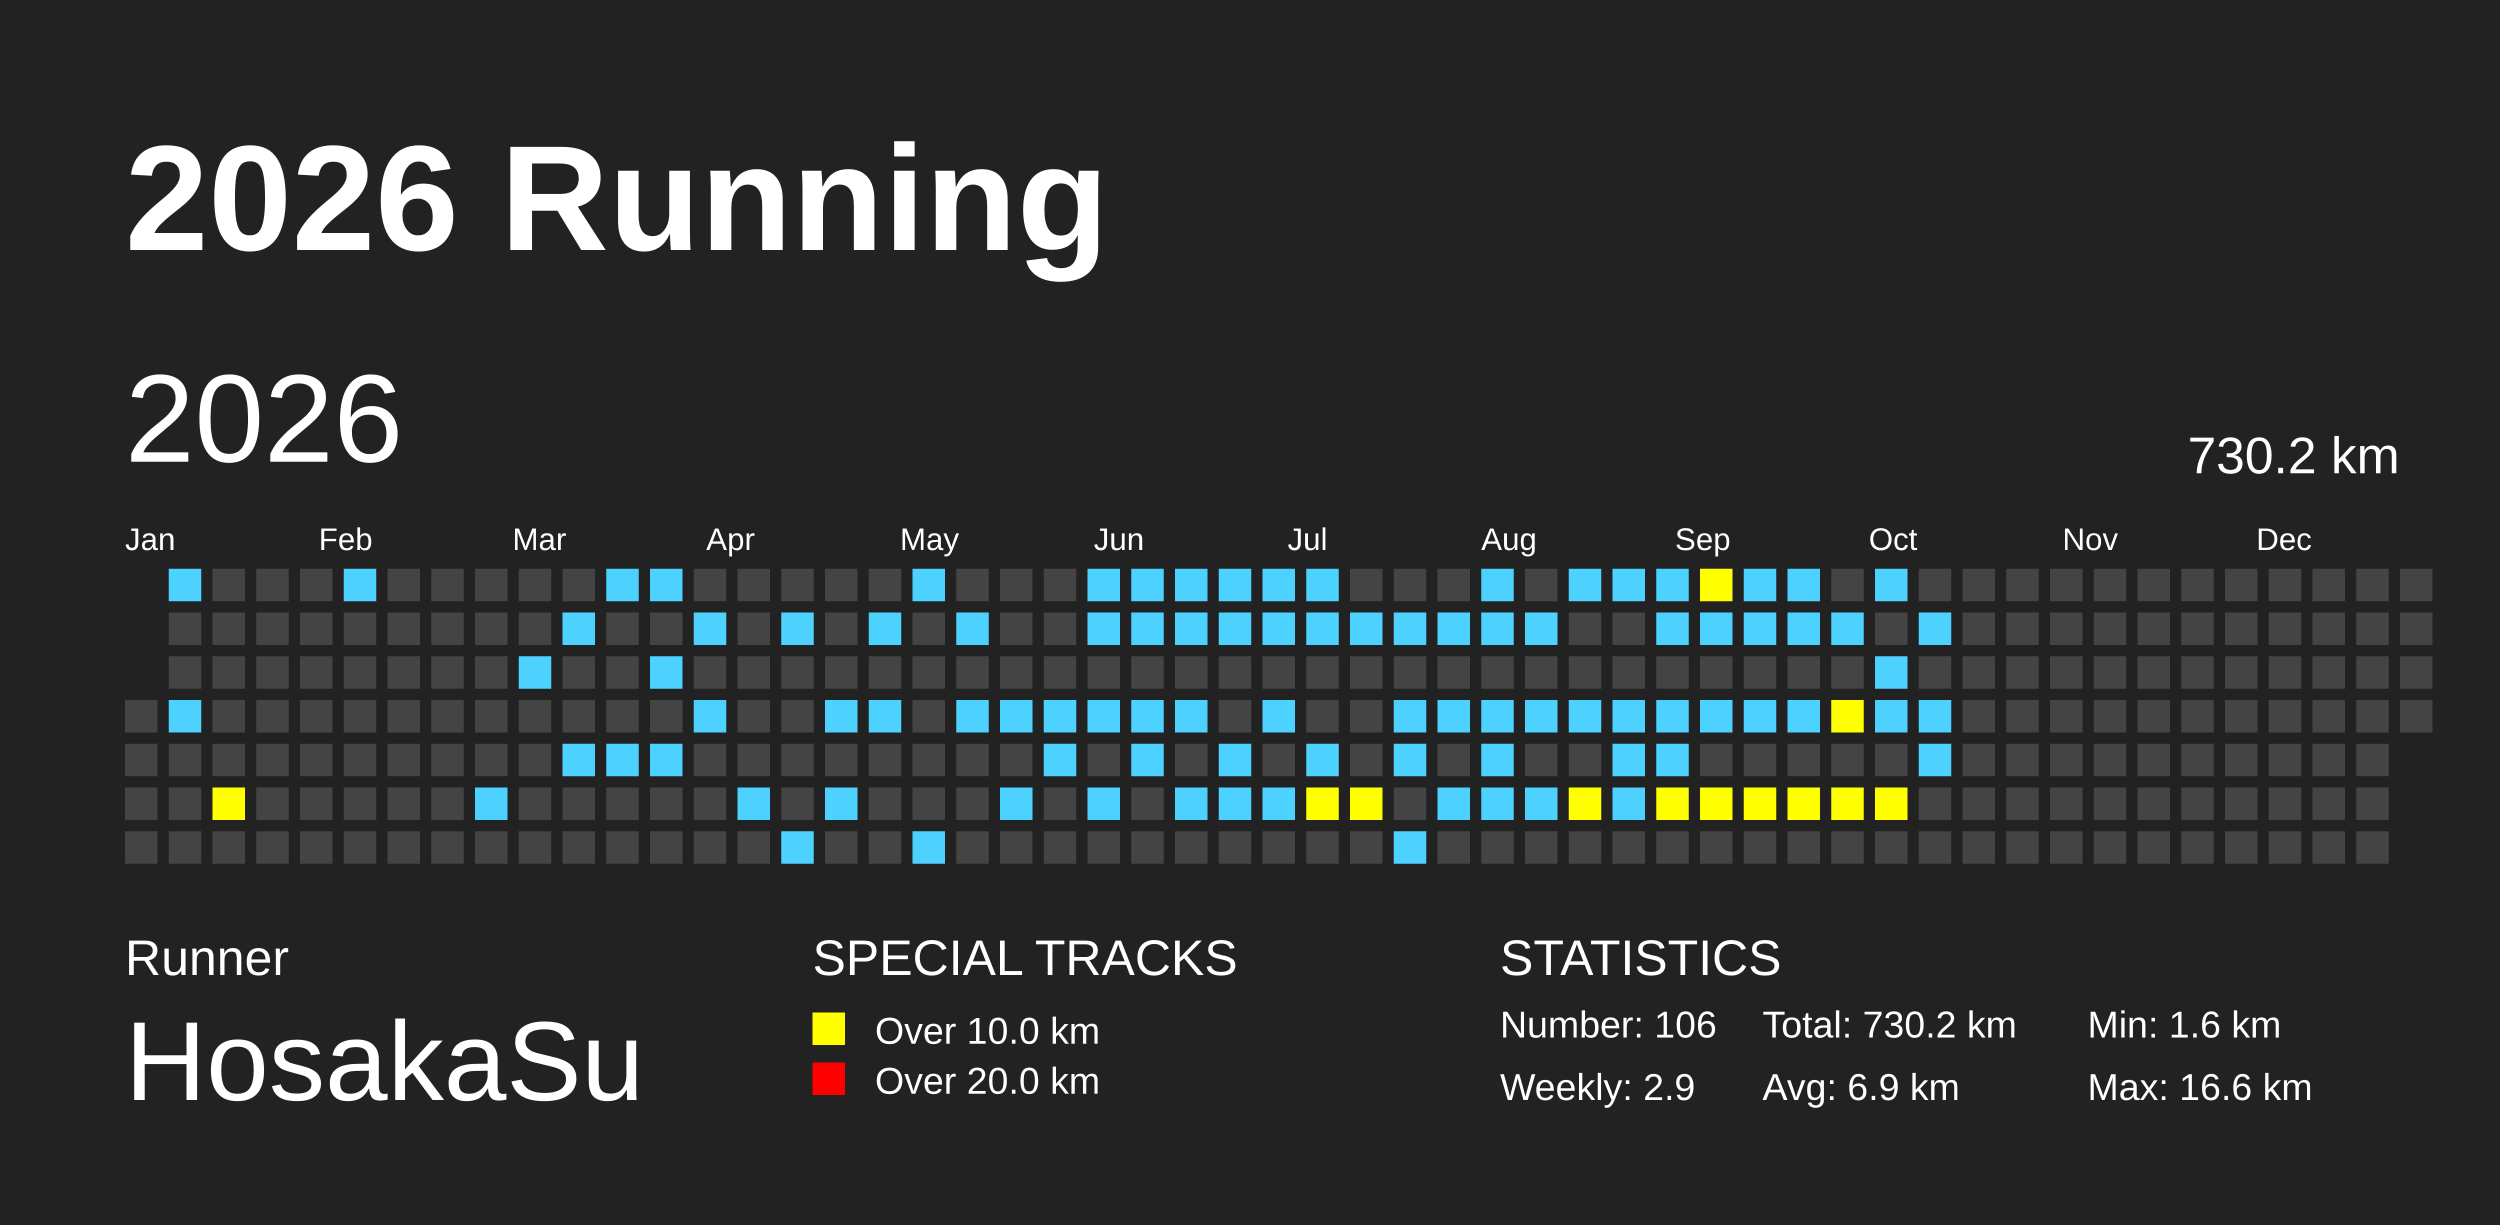
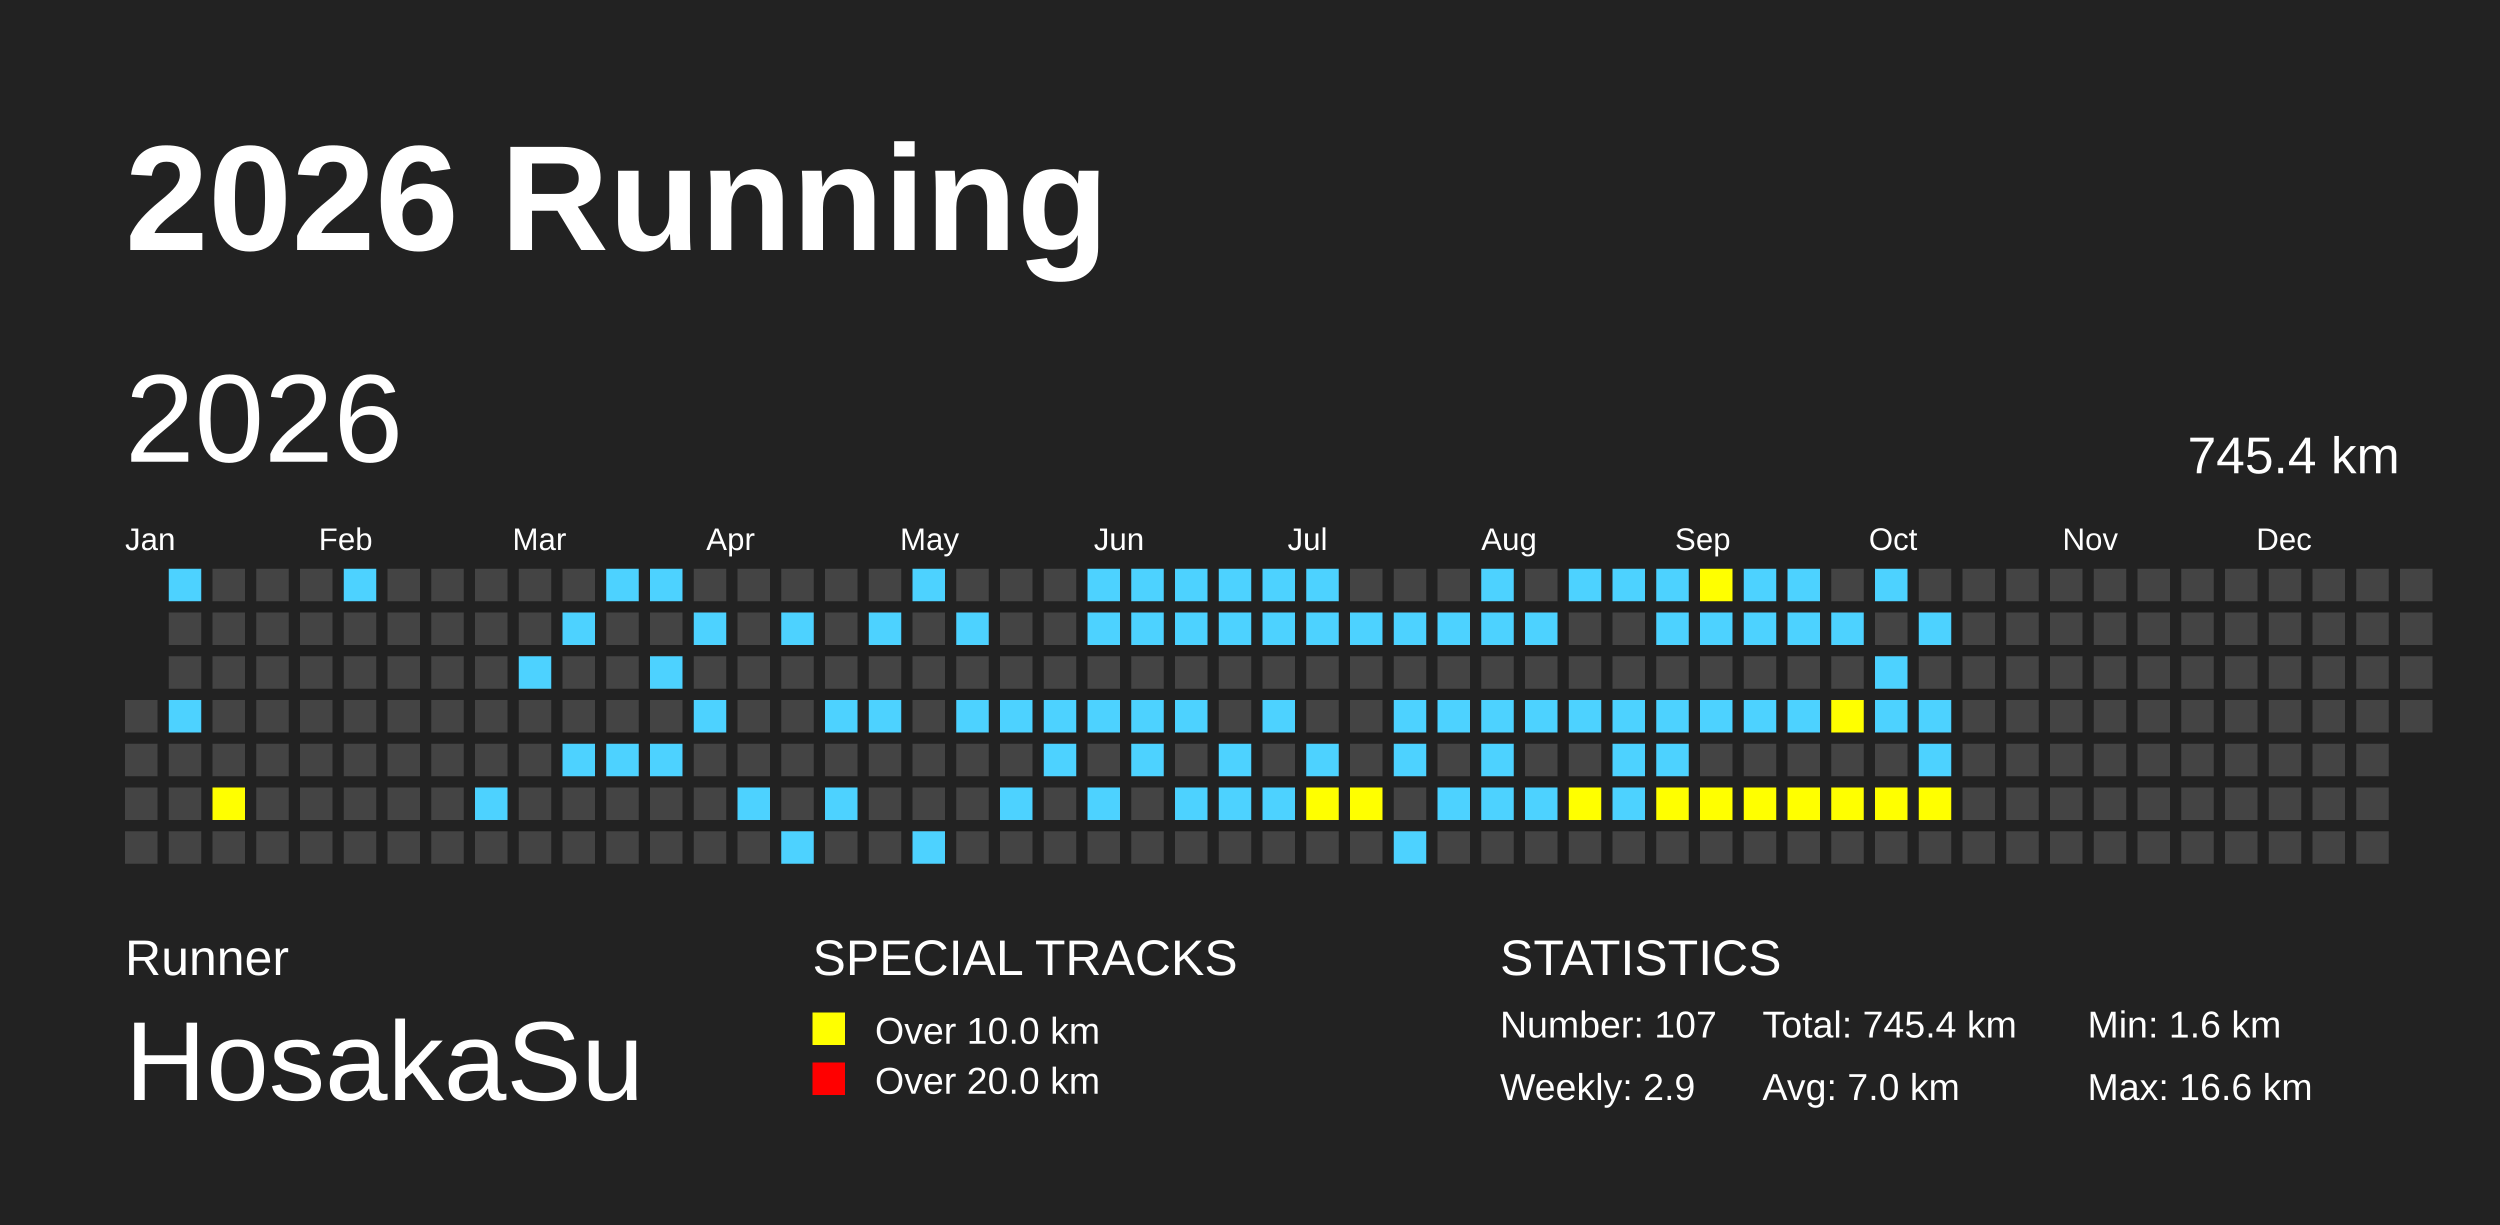
<svg xmlns="http://www.w3.org/2000/svg" baseProfile="full" height="98mm" version="1.1" viewBox="0,0,200,98" width="200mm">
  <defs>
    <pattern height="2" id="indoor-stripe" patternUnits="userSpaceOnUse" width="2">
      <line stroke="white" stroke-opacity="0.45" stroke-width="0.5" x1="0" x2="2" y1="2" y2="0" />
    </pattern>
  </defs>
  <rect fill="#222222" height="98" width="200" x="0" y="0" />
  <text fill="#FFFFFF" style="font-size:12px; font-family:Arial; font-weight:bold;" x="10" y="20">2026 Running</text>
  <text fill="#FFFFFF" style="font-size:4px; font-family:Arial" x="10" y="78">Runner</text>
  <text fill="#FFFFFF" style="font-size:9px; font-family:Arial" x="10" y="88">HosakaSu</text>
  <text fill="#FFFFFF" style="font-size:4px; font-family:Arial" x="65" y="78">SPECIAL TRACKS</text>
  <rect fill="yellow" height="2.6" width="2.6" x="65" y="81" />
  <text fill="#FFFFFF" style="font-size:3px; font-family:Arial" x="70" y="83.5">Over 10.0 km</text>
  <rect fill="red" height="2.6" width="2.6" x="65" y="85" />
  <text fill="#FFFFFF" style="font-size:3px; font-family:Arial" x="70" y="87.5">Over 20.0 km</text>
  <text fill="#FFFFFF" style="font-size:4px; font-family:Arial" x="120" y="78">STATISTICS</text>
-   <text fill="#FFFFFF" style="font-size:3px; font-family:Arial" x="120" y="83">Number: 106</text>
+   <text fill="#FFFFFF" style="font-size:3px; font-family:Arial" x="120" y="83">Number: 107</text>
  <text fill="#FFFFFF" style="font-size:3px; font-family:Arial" x="120" y="88">Weekly: 2.9</text>
-   <text fill="#FFFFFF" style="font-size:3px; font-family:Arial" x="141" y="83">Total: 730.2 km</text>
-   <text fill="#FFFFFF" style="font-size:3px; font-family:Arial" x="141" y="88">Avg: 6.9 km</text>
+   <text fill="#FFFFFF" style="font-size:3px; font-family:Arial" x="141" y="83">Total: 745.4 km</text>
+   <text fill="#FFFFFF" style="font-size:3px; font-family:Arial" x="141" y="88">Avg: 7.0 km</text>
  <text fill="#FFFFFF" style="font-size:3px; font-family:Arial" x="167" y="83">Min: 1.6 km</text>
  <text fill="#FFFFFF" style="font-size:3px; font-family:Arial" x="167" y="88">Max: 16.6 km</text>
  <text dominant-baseline="hanging" fill="#FFFFFF" style="font-size:10.0px; font-family:Arial;" x="10" y="30">2026</text>
-   <text dominant-baseline="hanging" fill="#FFFFFF" style="font-size:4.125px; font-family:Arial;" x="175" y="35">730.2 km</text>
+   <text dominant-baseline="hanging" fill="#FFFFFF" style="font-size:4.125px; font-family:Arial;" x="175" y="35">745.4 km</text>
  <text fill="#FFFFFF" style="font-size:2.5px; font-family:Arial" x="10.0" y="44">Jan</text>
  <text fill="#FFFFFF" style="font-size:2.5px; font-family:Arial" x="25.5" y="44">Feb</text>
  <text fill="#FFFFFF" style="font-size:2.5px; font-family:Arial" x="41.0" y="44">Mar</text>
  <text fill="#FFFFFF" style="font-size:2.5px; font-family:Arial" x="56.5" y="44">Apr</text>
  <text fill="#FFFFFF" style="font-size:2.5px; font-family:Arial" x="72.0" y="44">May</text>
  <text fill="#FFFFFF" style="font-size:2.5px; font-family:Arial" x="87.5" y="44">Jun</text>
  <text fill="#FFFFFF" style="font-size:2.5px; font-family:Arial" x="103.0" y="44">Jul</text>
  <text fill="#FFFFFF" style="font-size:2.5px; font-family:Arial" x="118.5" y="44">Aug</text>
  <text fill="#FFFFFF" style="font-size:2.5px; font-family:Arial" x="134.0" y="44">Sep</text>
  <text fill="#FFFFFF" style="font-size:2.5px; font-family:Arial" x="149.5" y="44">Oct</text>
  <text fill="#FFFFFF" style="font-size:2.5px; font-family:Arial" x="165.0" y="44">Nov</text>
  <text fill="#FFFFFF" style="font-size:2.5px; font-family:Arial" x="180.5" y="44">Dec</text>
  <rect fill="#444444" height="2.6" width="2.6" x="10.0" y="56.0" />
  <rect fill="#444444" height="2.6" width="2.6" x="10.0" y="59.5" />
  <rect fill="#444444" height="2.6" width="2.6" x="10.0" y="63.0" />
  <rect fill="#444444" height="2.6" width="2.6" x="10.0" y="66.5" />
  <rect fill="#4DD2FF" height="2.6" width="2.6" x="13.5" y="45.5" />
  <rect fill="#444444" height="2.6" width="2.6" x="13.5" y="49.0" />
  <rect fill="#444444" height="2.6" width="2.6" x="13.5" y="52.5" />
  <rect fill="#4DD2FF" height="2.6" width="2.6" x="13.5" y="56.0" />
  <rect fill="#444444" height="2.6" width="2.6" x="13.5" y="59.5" />
  <rect fill="#444444" height="2.6" width="2.6" x="13.5" y="63.0" />
  <rect fill="#444444" height="2.6" width="2.6" x="13.5" y="66.5" />
  <rect fill="#444444" height="2.6" width="2.6" x="17.0" y="45.5" />
  <rect fill="#444444" height="2.6" width="2.6" x="17.0" y="49.0" />
  <rect fill="#444444" height="2.6" width="2.6" x="17.0" y="52.5" />
  <rect fill="#444444" height="2.6" width="2.6" x="17.0" y="56.0" />
  <rect fill="#444444" height="2.6" width="2.6" x="17.0" y="59.5" />
  <rect fill="yellow" height="2.6" width="2.6" x="17.0" y="63.0" />
  <rect fill="#444444" height="2.6" width="2.6" x="17.0" y="66.5" />
  <rect fill="#444444" height="2.6" width="2.6" x="20.5" y="45.5" />
  <rect fill="#444444" height="2.6" width="2.6" x="20.5" y="49.0" />
  <rect fill="#444444" height="2.6" width="2.6" x="20.5" y="52.5" />
  <rect fill="#444444" height="2.6" width="2.6" x="20.5" y="56.0" />
  <rect fill="#444444" height="2.6" width="2.6" x="20.5" y="59.5" />
  <rect fill="#444444" height="2.6" width="2.6" x="20.5" y="63.0" />
  <rect fill="#444444" height="2.6" width="2.6" x="20.5" y="66.5" />
  <rect fill="#444444" height="2.6" width="2.6" x="24.0" y="45.5" />
  <rect fill="#444444" height="2.6" width="2.6" x="24.0" y="49.0" />
  <rect fill="#444444" height="2.6" width="2.6" x="24.0" y="52.5" />
  <rect fill="#444444" height="2.6" width="2.6" x="24.0" y="56.0" />
  <rect fill="#444444" height="2.6" width="2.6" x="24.0" y="59.5" />
  <rect fill="#444444" height="2.6" width="2.6" x="24.0" y="63.0" />
  <rect fill="#444444" height="2.6" width="2.6" x="24.0" y="66.5" />
  <rect fill="#4DD2FF" height="2.6" width="2.6" x="27.5" y="45.5" />
  <rect fill="#444444" height="2.6" width="2.6" x="27.5" y="49.0" />
  <rect fill="#444444" height="2.6" width="2.6" x="27.5" y="52.5" />
  <rect fill="#444444" height="2.6" width="2.6" x="27.5" y="56.0" />
  <rect fill="#444444" height="2.6" width="2.6" x="27.5" y="59.5" />
  <rect fill="#444444" height="2.6" width="2.6" x="27.5" y="63.0" />
  <rect fill="#444444" height="2.6" width="2.6" x="27.5" y="66.5" />
  <rect fill="#444444" height="2.6" width="2.6" x="31.0" y="45.5" />
  <rect fill="#444444" height="2.6" width="2.6" x="31.0" y="49.0" />
  <rect fill="#444444" height="2.6" width="2.6" x="31.0" y="52.5" />
  <rect fill="#444444" height="2.6" width="2.6" x="31.0" y="56.0" />
  <rect fill="#444444" height="2.6" width="2.6" x="31.0" y="59.5" />
  <rect fill="#444444" height="2.6" width="2.6" x="31.0" y="63.0" />
  <rect fill="#444444" height="2.6" width="2.6" x="31.0" y="66.5" />
  <rect fill="#444444" height="2.6" width="2.6" x="34.5" y="45.5" />
  <rect fill="#444444" height="2.6" width="2.6" x="34.5" y="49.0" />
  <rect fill="#444444" height="2.6" width="2.6" x="34.5" y="52.5" />
  <rect fill="#444444" height="2.6" width="2.6" x="34.5" y="56.0" />
  <rect fill="#444444" height="2.6" width="2.6" x="34.5" y="59.5" />
  <rect fill="#444444" height="2.6" width="2.6" x="34.5" y="63.0" />
  <rect fill="#444444" height="2.6" width="2.6" x="34.5" y="66.5" />
  <rect fill="#444444" height="2.6" width="2.6" x="38.0" y="45.5" />
  <rect fill="#444444" height="2.6" width="2.6" x="38.0" y="49.0" />
  <rect fill="#444444" height="2.6" width="2.6" x="38.0" y="52.5" />
  <rect fill="#444444" height="2.6" width="2.6" x="38.0" y="56.0" />
  <rect fill="#444444" height="2.6" width="2.6" x="38.0" y="59.5" />
  <rect fill="#4DD2FF" height="2.6" width="2.6" x="38.0" y="63.0" />
  <rect fill="#444444" height="2.6" width="2.6" x="38.0" y="66.5" />
  <rect fill="#444444" height="2.6" width="2.6" x="41.5" y="45.5" />
  <rect fill="#444444" height="2.6" width="2.6" x="41.5" y="49.0" />
  <rect fill="#4DD2FF" height="2.6" width="2.6" x="41.5" y="52.5" />
  <rect fill="#444444" height="2.6" width="2.6" x="41.5" y="56.0" />
  <rect fill="#444444" height="2.6" width="2.6" x="41.5" y="59.5" />
  <rect fill="#444444" height="2.6" width="2.6" x="41.5" y="63.0" />
  <rect fill="#444444" height="2.6" width="2.6" x="41.5" y="66.5" />
  <rect fill="#444444" height="2.6" width="2.6" x="45.0" y="45.5" />
  <rect fill="#4DD2FF" height="2.6" width="2.6" x="45.0" y="49.0" />
  <rect fill="#444444" height="2.6" width="2.6" x="45.0" y="52.5" />
  <rect fill="#444444" height="2.6" width="2.6" x="45.0" y="56.0" />
  <rect fill="#4DD2FF" height="2.6" width="2.6" x="45.0" y="59.5" />
  <rect fill="#444444" height="2.6" width="2.6" x="45.0" y="63.0" />
  <rect fill="#444444" height="2.6" width="2.6" x="45.0" y="66.5" />
  <rect fill="#4DD2FF" height="2.6" width="2.6" x="48.5" y="45.5" />
  <rect fill="#444444" height="2.6" width="2.6" x="48.5" y="49.0" />
  <rect fill="#444444" height="2.6" width="2.6" x="48.5" y="52.5" />
  <rect fill="#444444" height="2.6" width="2.6" x="48.5" y="56.0" />
  <rect fill="#4DD2FF" height="2.6" width="2.6" x="48.5" y="59.5" />
  <rect fill="#444444" height="2.6" width="2.6" x="48.5" y="63.0" />
  <rect fill="#444444" height="2.6" width="2.6" x="48.5" y="66.5" />
  <rect fill="#4DD2FF" height="2.6" width="2.6" x="52.0" y="45.5" />
  <rect fill="#444444" height="2.6" width="2.6" x="52.0" y="49.0" />
  <rect fill="#4DD2FF" height="2.6" width="2.6" x="52.0" y="52.5" />
  <rect fill="#444444" height="2.6" width="2.6" x="52.0" y="56.0" />
  <rect fill="#4DD2FF" height="2.6" width="2.6" x="52.0" y="59.5" />
  <rect fill="#444444" height="2.6" width="2.6" x="52.0" y="63.0" />
  <rect fill="#444444" height="2.6" width="2.6" x="52.0" y="66.5" />
  <rect fill="#444444" height="2.6" width="2.6" x="55.5" y="45.5" />
  <rect fill="#4DD2FF" height="2.6" width="2.6" x="55.5" y="49.0" />
  <rect fill="#444444" height="2.6" width="2.6" x="55.5" y="52.5" />
  <rect fill="#4DD2FF" height="2.6" width="2.6" x="55.5" y="56.0" />
  <rect fill="#444444" height="2.6" width="2.6" x="55.5" y="59.5" />
  <rect fill="#444444" height="2.6" width="2.6" x="55.5" y="63.0" />
  <rect fill="#444444" height="2.6" width="2.6" x="55.5" y="66.5" />
  <rect fill="#444444" height="2.6" width="2.6" x="59.0" y="45.5" />
  <rect fill="#444444" height="2.6" width="2.6" x="59.0" y="49.0" />
  <rect fill="#444444" height="2.6" width="2.6" x="59.0" y="52.5" />
  <rect fill="#444444" height="2.6" width="2.6" x="59.0" y="56.0" />
  <rect fill="#444444" height="2.6" width="2.6" x="59.0" y="59.5" />
  <rect fill="#4DD2FF" height="2.6" width="2.6" x="59.0" y="63.0" />
  <rect fill="#444444" height="2.6" width="2.6" x="59.0" y="66.5" />
  <rect fill="#444444" height="2.6" width="2.6" x="62.5" y="45.5" />
  <rect fill="#4DD2FF" height="2.6" width="2.6" x="62.5" y="49.0" />
  <rect fill="#444444" height="2.6" width="2.6" x="62.5" y="52.5" />
  <rect fill="#444444" height="2.6" width="2.6" x="62.5" y="56.0" />
  <rect fill="#444444" height="2.6" width="2.6" x="62.5" y="59.5" />
  <rect fill="#444444" height="2.6" width="2.6" x="62.5" y="63.0" />
  <rect fill="#4DD2FF" height="2.6" width="2.6" x="62.5" y="66.5" />
  <rect fill="#444444" height="2.6" width="2.6" x="66.0" y="45.5" />
  <rect fill="#444444" height="2.6" width="2.6" x="66.0" y="49.0" />
  <rect fill="#444444" height="2.6" width="2.6" x="66.0" y="52.5" />
  <rect fill="#4DD2FF" height="2.6" width="2.6" x="66.0" y="56.0" />
  <rect fill="#444444" height="2.6" width="2.6" x="66.0" y="59.5" />
  <rect fill="#4DD2FF" height="2.6" width="2.6" x="66.0" y="63.0" />
  <rect fill="#444444" height="2.6" width="2.6" x="66.0" y="66.5" />
  <rect fill="#444444" height="2.6" width="2.6" x="69.5" y="45.5" />
  <rect fill="#4DD2FF" height="2.6" width="2.6" x="69.5" y="49.0" />
  <rect fill="#444444" height="2.6" width="2.6" x="69.5" y="52.5" />
  <rect fill="#4DD2FF" height="2.6" width="2.6" x="69.5" y="56.0" />
  <rect fill="#444444" height="2.6" width="2.6" x="69.5" y="59.5" />
  <rect fill="#444444" height="2.6" width="2.6" x="69.5" y="63.0" />
  <rect fill="#444444" height="2.6" width="2.6" x="69.5" y="66.5" />
  <rect fill="#4DD2FF" height="2.6" width="2.6" x="73.0" y="45.5" />
  <rect fill="#444444" height="2.6" width="2.6" x="73.0" y="49.0" />
  <rect fill="#444444" height="2.6" width="2.6" x="73.0" y="52.5" />
  <rect fill="#444444" height="2.6" width="2.6" x="73.0" y="56.0" />
  <rect fill="#444444" height="2.6" width="2.6" x="73.0" y="59.5" />
  <rect fill="#444444" height="2.6" width="2.6" x="73.0" y="63.0" />
  <rect fill="#4DD2FF" height="2.6" width="2.6" x="73.0" y="66.5" />
  <rect fill="#444444" height="2.6" width="2.6" x="76.5" y="45.5" />
  <rect fill="#4DD2FF" height="2.6" width="2.6" x="76.5" y="49.0" />
  <rect fill="#444444" height="2.6" width="2.6" x="76.5" y="52.5" />
  <rect fill="#4DD2FF" height="2.6" width="2.6" x="76.5" y="56.0" />
  <rect fill="#444444" height="2.6" width="2.6" x="76.5" y="59.5" />
  <rect fill="#444444" height="2.6" width="2.6" x="76.5" y="63.0" />
  <rect fill="#444444" height="2.6" width="2.6" x="76.5" y="66.5" />
  <rect fill="#444444" height="2.6" width="2.6" x="80.0" y="45.5" />
  <rect fill="#444444" height="2.6" width="2.6" x="80.0" y="49.0" />
  <rect fill="#444444" height="2.6" width="2.6" x="80.0" y="52.5" />
  <rect fill="#4DD2FF" height="2.6" width="2.6" x="80.0" y="56.0" />
  <rect fill="#444444" height="2.6" width="2.6" x="80.0" y="59.5" />
  <rect fill="#4DD2FF" height="2.6" width="2.6" x="80.0" y="63.0" />
  <rect fill="#444444" height="2.6" width="2.6" x="80.0" y="66.5" />
  <rect fill="#444444" height="2.6" width="2.6" x="83.5" y="45.5" />
  <rect fill="#444444" height="2.6" width="2.6" x="83.5" y="49.0" />
  <rect fill="#444444" height="2.6" width="2.6" x="83.5" y="52.5" />
  <rect fill="#4DD2FF" height="2.6" width="2.6" x="83.5" y="56.0" />
  <rect fill="#4DD2FF" height="2.6" width="2.6" x="83.5" y="59.5" />
  <rect fill="#444444" height="2.6" width="2.6" x="83.5" y="63.0" />
  <rect fill="#444444" height="2.6" width="2.6" x="83.5" y="66.5" />
  <rect fill="#4DD2FF" height="2.6" width="2.6" x="87.0" y="45.5" />
  <rect fill="#4DD2FF" height="2.6" width="2.6" x="87.0" y="49.0" />
  <rect fill="#444444" height="2.6" width="2.6" x="87.0" y="52.5" />
  <rect fill="#4DD2FF" height="2.6" width="2.6" x="87.0" y="56.0" />
  <rect fill="#444444" height="2.6" width="2.6" x="87.0" y="59.5" />
  <rect fill="#4DD2FF" height="2.6" width="2.6" x="87.0" y="63.0" />
  <rect fill="#444444" height="2.6" width="2.6" x="87.0" y="66.5" />
  <rect fill="#4DD2FF" height="2.6" width="2.6" x="90.5" y="45.5" />
  <rect fill="#4DD2FF" height="2.6" width="2.6" x="90.5" y="49.0" />
  <rect fill="#444444" height="2.6" width="2.6" x="90.5" y="52.5" />
  <rect fill="#4DD2FF" height="2.6" width="2.6" x="90.5" y="56.0" />
  <rect fill="#4DD2FF" height="2.6" width="2.6" x="90.5" y="59.5" />
  <rect fill="#444444" height="2.6" width="2.6" x="90.5" y="63.0" />
  <rect fill="#444444" height="2.6" width="2.6" x="90.5" y="66.5" />
  <rect fill="#4DD2FF" height="2.6" width="2.6" x="94.0" y="45.5" />
  <rect fill="#4DD2FF" height="2.6" width="2.6" x="94.0" y="49.0" />
  <rect fill="#444444" height="2.6" width="2.6" x="94.0" y="52.5" />
  <rect fill="#4DD2FF" height="2.6" width="2.6" x="94.0" y="56.0" />
  <rect fill="#444444" height="2.6" width="2.6" x="94.0" y="59.5" />
  <rect fill="#4DD2FF" height="2.6" width="2.6" x="94.0" y="63.0" />
  <rect fill="#444444" height="2.6" width="2.6" x="94.0" y="66.5" />
  <rect fill="#4DD2FF" height="2.6" width="2.6" x="97.5" y="45.5" />
  <rect fill="#4DD2FF" height="2.6" width="2.6" x="97.5" y="49.0" />
  <rect fill="#444444" height="2.6" width="2.6" x="97.5" y="52.5" />
  <rect fill="#444444" height="2.6" width="2.6" x="97.5" y="56.0" />
  <rect fill="#4DD2FF" height="2.6" width="2.6" x="97.5" y="59.5" />
  <rect fill="#4DD2FF" height="2.6" width="2.6" x="97.5" y="63.0" />
  <rect fill="#444444" height="2.6" width="2.6" x="97.5" y="66.5" />
  <rect fill="#4DD2FF" height="2.6" width="2.6" x="101.0" y="45.5" />
  <rect fill="#4DD2FF" height="2.6" width="2.6" x="101.0" y="49.0" />
  <rect fill="#444444" height="2.6" width="2.6" x="101.0" y="52.5" />
  <rect fill="#4DD2FF" height="2.6" width="2.6" x="101.0" y="56.0" />
  <rect fill="#444444" height="2.6" width="2.6" x="101.0" y="59.5" />
  <rect fill="#4DD2FF" height="2.6" width="2.6" x="101.0" y="63.0" />
  <rect fill="#444444" height="2.6" width="2.6" x="101.0" y="66.5" />
  <rect fill="#4DD2FF" height="2.6" width="2.6" x="104.5" y="45.5" />
  <rect fill="#4DD2FF" height="2.6" width="2.6" x="104.5" y="49.0" />
  <rect fill="#444444" height="2.6" width="2.6" x="104.5" y="52.5" />
  <rect fill="#444444" height="2.6" width="2.6" x="104.5" y="56.0" />
  <rect fill="#4DD2FF" height="2.6" width="2.6" x="104.5" y="59.5" />
  <rect fill="yellow" height="2.6" width="2.6" x="104.5" y="63.0" />
  <rect fill="#444444" height="2.6" width="2.6" x="104.5" y="66.5" />
  <rect fill="#444444" height="2.6" width="2.6" x="108.0" y="45.5" />
  <rect fill="#4DD2FF" height="2.6" width="2.6" x="108.0" y="49.0" />
  <rect fill="#444444" height="2.6" width="2.6" x="108.0" y="52.5" />
  <rect fill="#444444" height="2.6" width="2.6" x="108.0" y="56.0" />
  <rect fill="#444444" height="2.6" width="2.6" x="108.0" y="59.5" />
  <rect fill="yellow" height="2.6" width="2.6" x="108.0" y="63.0" />
  <rect fill="#444444" height="2.6" width="2.6" x="108.0" y="66.5" />
  <rect fill="#444444" height="2.6" width="2.6" x="111.5" y="45.5" />
  <rect fill="#4DD2FF" height="2.6" width="2.6" x="111.5" y="49.0" />
  <rect fill="#444444" height="2.6" width="2.6" x="111.5" y="52.5" />
  <rect fill="#4DD2FF" height="2.6" width="2.6" x="111.5" y="56.0" />
  <rect fill="#4DD2FF" height="2.6" width="2.6" x="111.5" y="59.5" />
  <rect fill="#444444" height="2.6" width="2.6" x="111.5" y="63.0" />
  <rect fill="#4DD2FF" height="2.6" width="2.6" x="111.5" y="66.5" />
  <rect fill="#444444" height="2.6" width="2.6" x="115.0" y="45.5" />
  <rect fill="#4DD2FF" height="2.6" width="2.6" x="115.0" y="49.0" />
  <rect fill="#444444" height="2.6" width="2.6" x="115.0" y="52.5" />
  <rect fill="#4DD2FF" height="2.6" width="2.6" x="115.0" y="56.0" />
  <rect fill="#444444" height="2.6" width="2.6" x="115.0" y="59.5" />
  <rect fill="#4DD2FF" height="2.6" width="2.6" x="115.0" y="63.0" />
  <rect fill="#444444" height="2.6" width="2.6" x="115.0" y="66.5" />
  <rect fill="#4DD2FF" height="2.6" width="2.6" x="118.5" y="45.5" />
  <rect fill="#4DD2FF" height="2.6" width="2.6" x="118.5" y="49.0" />
  <rect fill="#444444" height="2.6" width="2.6" x="118.5" y="52.5" />
  <rect fill="#4DD2FF" height="2.6" width="2.6" x="118.5" y="56.0" />
  <rect fill="#4DD2FF" height="2.6" width="2.6" x="118.5" y="59.5" />
  <rect fill="#4DD2FF" height="2.6" width="2.6" x="118.5" y="63.0" />
  <rect fill="#444444" height="2.6" width="2.6" x="118.5" y="66.5" />
  <rect fill="#444444" height="2.6" width="2.6" x="122.0" y="45.5" />
  <rect fill="#4DD2FF" height="2.6" width="2.6" x="122.0" y="49.0" />
  <rect fill="#444444" height="2.6" width="2.6" x="122.0" y="52.5" />
  <rect fill="#4DD2FF" height="2.6" width="2.6" x="122.0" y="56.0" />
  <rect fill="#444444" height="2.6" width="2.6" x="122.0" y="59.5" />
  <rect fill="#4DD2FF" height="2.6" width="2.6" x="122.0" y="63.0" />
  <rect fill="#444444" height="2.6" width="2.6" x="122.0" y="66.5" />
  <rect fill="#4DD2FF" height="2.6" width="2.6" x="125.5" y="45.5" />
  <rect fill="#444444" height="2.6" width="2.6" x="125.5" y="49.0" />
  <rect fill="#444444" height="2.6" width="2.6" x="125.5" y="52.5" />
  <rect fill="#4DD2FF" height="2.6" width="2.6" x="125.5" y="56.0" />
  <rect fill="#444444" height="2.6" width="2.6" x="125.5" y="59.5" />
  <rect fill="yellow" height="2.6" width="2.6" x="125.5" y="63.0" />
  <rect fill="#444444" height="2.6" width="2.6" x="125.5" y="66.5" />
  <rect fill="#4DD2FF" height="2.6" width="2.6" x="129.0" y="45.5" />
  <rect fill="#444444" height="2.6" width="2.6" x="129.0" y="49.0" />
  <rect fill="#444444" height="2.6" width="2.6" x="129.0" y="52.5" />
  <rect fill="#4DD2FF" height="2.6" width="2.6" x="129.0" y="56.0" />
  <rect fill="#4DD2FF" height="2.6" width="2.6" x="129.0" y="59.5" />
  <rect fill="#4DD2FF" height="2.6" width="2.6" x="129.0" y="63.0" />
  <rect fill="#444444" height="2.6" width="2.6" x="129.0" y="66.5" />
  <rect fill="#4DD2FF" height="2.6" width="2.6" x="132.5" y="45.5" />
  <rect fill="#4DD2FF" height="2.6" width="2.6" x="132.5" y="49.0" />
  <rect fill="#444444" height="2.6" width="2.6" x="132.5" y="52.5" />
  <rect fill="#4DD2FF" height="2.6" width="2.6" x="132.5" y="56.0" />
  <rect fill="#4DD2FF" height="2.6" width="2.6" x="132.5" y="59.5" />
  <rect fill="yellow" height="2.6" width="2.6" x="132.5" y="63.0" />
  <rect fill="#444444" height="2.6" width="2.6" x="132.5" y="66.5" />
  <rect fill="yellow" height="2.6" width="2.6" x="136.0" y="45.5" />
  <rect fill="#4DD2FF" height="2.6" width="2.6" x="136.0" y="49.0" />
  <rect fill="#444444" height="2.6" width="2.6" x="136.0" y="52.5" />
  <rect fill="#4DD2FF" height="2.6" width="2.6" x="136.0" y="56.0" />
  <rect fill="#444444" height="2.6" width="2.6" x="136.0" y="59.5" />
  <rect fill="yellow" height="2.6" width="2.6" x="136.0" y="63.0" />
  <rect fill="#444444" height="2.6" width="2.6" x="136.0" y="66.5" />
  <rect fill="#4DD2FF" height="2.6" width="2.6" x="139.5" y="45.5" />
  <rect fill="#4DD2FF" height="2.6" width="2.6" x="139.5" y="49.0" />
  <rect fill="#444444" height="2.6" width="2.6" x="139.5" y="52.5" />
  <rect fill="#4DD2FF" height="2.6" width="2.6" x="139.5" y="56.0" />
  <rect fill="#444444" height="2.6" width="2.6" x="139.5" y="59.5" />
  <rect fill="yellow" height="2.6" width="2.6" x="139.5" y="63.0" />
  <rect fill="#444444" height="2.6" width="2.6" x="139.5" y="66.5" />
  <rect fill="#4DD2FF" height="2.6" width="2.6" x="143.0" y="45.5" />
  <rect fill="#4DD2FF" height="2.6" width="2.6" x="143.0" y="49.0" />
  <rect fill="#444444" height="2.6" width="2.6" x="143.0" y="52.5" />
  <rect fill="#4DD2FF" height="2.6" width="2.6" x="143.0" y="56.0" />
  <rect fill="#444444" height="2.6" width="2.6" x="143.0" y="59.5" />
  <rect fill="yellow" height="2.6" width="2.6" x="143.0" y="63.0" />
  <rect fill="#444444" height="2.6" width="2.6" x="143.0" y="66.5" />
  <rect fill="#444444" height="2.6" width="2.6" x="146.5" y="45.5" />
  <rect fill="#4DD2FF" height="2.6" width="2.6" x="146.5" y="49.0" />
  <rect fill="#444444" height="2.6" width="2.6" x="146.5" y="52.5" />
  <rect fill="yellow" height="2.6" width="2.6" x="146.5" y="56.0" />
  <rect fill="#444444" height="2.6" width="2.6" x="146.5" y="59.5" />
  <rect fill="yellow" height="2.6" width="2.6" x="146.5" y="63.0" />
  <rect fill="#444444" height="2.6" width="2.6" x="146.5" y="66.5" />
  <rect fill="#4DD2FF" height="2.6" width="2.6" x="150.0" y="45.5" />
  <rect fill="#444444" height="2.6" width="2.6" x="150.0" y="49.0" />
  <rect fill="#4DD2FF" height="2.6" width="2.6" x="150.0" y="52.5" />
  <rect fill="#4DD2FF" height="2.6" width="2.6" x="150.0" y="56.0" />
  <rect fill="#444444" height="2.6" width="2.6" x="150.0" y="59.5" />
  <rect fill="yellow" height="2.6" width="2.6" x="150.0" y="63.0" />
  <rect fill="#444444" height="2.6" width="2.6" x="150.0" y="66.5" />
  <rect fill="#444444" height="2.6" width="2.6" x="153.5" y="45.5" />
  <rect fill="#4DD2FF" height="2.6" width="2.6" x="153.5" y="49.0" />
  <rect fill="#444444" height="2.6" width="2.6" x="153.5" y="52.5" />
  <rect fill="#4DD2FF" height="2.6" width="2.6" x="153.5" y="56.0" />
  <rect fill="#4DD2FF" height="2.6" width="2.6" x="153.5" y="59.5" />
-   <rect fill="#444444" height="2.6" width="2.6" x="153.5" y="63.0" />
+   <rect fill="yellow" height="2.6" width="2.6" x="153.5" y="63.0" />
  <rect fill="#444444" height="2.6" width="2.6" x="153.5" y="66.5" />
  <rect fill="#444444" height="2.6" width="2.6" x="157.0" y="45.5" />
  <rect fill="#444444" height="2.6" width="2.6" x="157.0" y="49.0" />
  <rect fill="#444444" height="2.6" width="2.6" x="157.0" y="52.5" />
  <rect fill="#444444" height="2.6" width="2.6" x="157.0" y="56.0" />
  <rect fill="#444444" height="2.6" width="2.6" x="157.0" y="59.5" />
  <rect fill="#444444" height="2.6" width="2.6" x="157.0" y="63.0" />
  <rect fill="#444444" height="2.6" width="2.6" x="157.0" y="66.5" />
  <rect fill="#444444" height="2.6" width="2.6" x="160.5" y="45.5" />
  <rect fill="#444444" height="2.6" width="2.6" x="160.5" y="49.0" />
  <rect fill="#444444" height="2.6" width="2.6" x="160.5" y="52.5" />
  <rect fill="#444444" height="2.6" width="2.6" x="160.5" y="56.0" />
  <rect fill="#444444" height="2.6" width="2.6" x="160.5" y="59.5" />
  <rect fill="#444444" height="2.6" width="2.6" x="160.5" y="63.0" />
  <rect fill="#444444" height="2.6" width="2.6" x="160.5" y="66.5" />
  <rect fill="#444444" height="2.6" width="2.6" x="164.0" y="45.5" />
  <rect fill="#444444" height="2.6" width="2.6" x="164.0" y="49.0" />
  <rect fill="#444444" height="2.6" width="2.6" x="164.0" y="52.5" />
  <rect fill="#444444" height="2.6" width="2.6" x="164.0" y="56.0" />
  <rect fill="#444444" height="2.6" width="2.6" x="164.0" y="59.5" />
  <rect fill="#444444" height="2.6" width="2.6" x="164.0" y="63.0" />
  <rect fill="#444444" height="2.6" width="2.6" x="164.0" y="66.5" />
  <rect fill="#444444" height="2.6" width="2.6" x="167.5" y="45.5" />
  <rect fill="#444444" height="2.6" width="2.6" x="167.5" y="49.0" />
  <rect fill="#444444" height="2.6" width="2.6" x="167.5" y="52.5" />
  <rect fill="#444444" height="2.6" width="2.6" x="167.5" y="56.0" />
  <rect fill="#444444" height="2.6" width="2.6" x="167.5" y="59.5" />
  <rect fill="#444444" height="2.6" width="2.6" x="167.5" y="63.0" />
  <rect fill="#444444" height="2.6" width="2.6" x="167.5" y="66.5" />
  <rect fill="#444444" height="2.6" width="2.6" x="171.0" y="45.5" />
  <rect fill="#444444" height="2.6" width="2.6" x="171.0" y="49.0" />
  <rect fill="#444444" height="2.6" width="2.6" x="171.0" y="52.5" />
  <rect fill="#444444" height="2.6" width="2.6" x="171.0" y="56.0" />
  <rect fill="#444444" height="2.6" width="2.6" x="171.0" y="59.5" />
  <rect fill="#444444" height="2.6" width="2.6" x="171.0" y="63.0" />
  <rect fill="#444444" height="2.6" width="2.6" x="171.0" y="66.5" />
  <rect fill="#444444" height="2.6" width="2.6" x="174.5" y="45.5" />
  <rect fill="#444444" height="2.6" width="2.6" x="174.5" y="49.0" />
  <rect fill="#444444" height="2.6" width="2.6" x="174.5" y="52.5" />
  <rect fill="#444444" height="2.6" width="2.6" x="174.5" y="56.0" />
  <rect fill="#444444" height="2.6" width="2.6" x="174.5" y="59.5" />
  <rect fill="#444444" height="2.6" width="2.6" x="174.5" y="63.0" />
  <rect fill="#444444" height="2.6" width="2.6" x="174.5" y="66.5" />
  <rect fill="#444444" height="2.6" width="2.6" x="178.0" y="45.5" />
  <rect fill="#444444" height="2.6" width="2.6" x="178.0" y="49.0" />
  <rect fill="#444444" height="2.6" width="2.6" x="178.0" y="52.5" />
  <rect fill="#444444" height="2.6" width="2.6" x="178.0" y="56.0" />
  <rect fill="#444444" height="2.6" width="2.6" x="178.0" y="59.5" />
  <rect fill="#444444" height="2.6" width="2.6" x="178.0" y="63.0" />
  <rect fill="#444444" height="2.6" width="2.6" x="178.0" y="66.5" />
  <rect fill="#444444" height="2.6" width="2.6" x="181.5" y="45.5" />
  <rect fill="#444444" height="2.6" width="2.6" x="181.5" y="49.0" />
  <rect fill="#444444" height="2.6" width="2.6" x="181.5" y="52.5" />
  <rect fill="#444444" height="2.6" width="2.6" x="181.5" y="56.0" />
  <rect fill="#444444" height="2.6" width="2.6" x="181.5" y="59.5" />
  <rect fill="#444444" height="2.6" width="2.6" x="181.5" y="63.0" />
  <rect fill="#444444" height="2.6" width="2.6" x="181.5" y="66.5" />
  <rect fill="#444444" height="2.6" width="2.6" x="185.0" y="45.5" />
  <rect fill="#444444" height="2.6" width="2.6" x="185.0" y="49.0" />
  <rect fill="#444444" height="2.6" width="2.6" x="185.0" y="52.5" />
  <rect fill="#444444" height="2.6" width="2.6" x="185.0" y="56.0" />
  <rect fill="#444444" height="2.6" width="2.6" x="185.0" y="59.5" />
  <rect fill="#444444" height="2.6" width="2.6" x="185.0" y="63.0" />
  <rect fill="#444444" height="2.6" width="2.6" x="185.0" y="66.5" />
  <rect fill="#444444" height="2.6" width="2.6" x="188.5" y="45.5" />
  <rect fill="#444444" height="2.6" width="2.6" x="188.5" y="49.0" />
  <rect fill="#444444" height="2.6" width="2.6" x="188.5" y="52.5" />
  <rect fill="#444444" height="2.6" width="2.6" x="188.5" y="56.0" />
  <rect fill="#444444" height="2.6" width="2.6" x="188.5" y="59.5" />
  <rect fill="#444444" height="2.6" width="2.6" x="188.5" y="63.0" />
  <rect fill="#444444" height="2.6" width="2.6" x="188.5" y="66.5" />
  <rect fill="#444444" height="2.6" width="2.6" x="192.0" y="45.5" />
  <rect fill="#444444" height="2.6" width="2.6" x="192.0" y="49.0" />
  <rect fill="#444444" height="2.6" width="2.6" x="192.0" y="52.5" />
  <rect fill="#444444" height="2.6" width="2.6" x="192.0" y="56.0" />
</svg>
